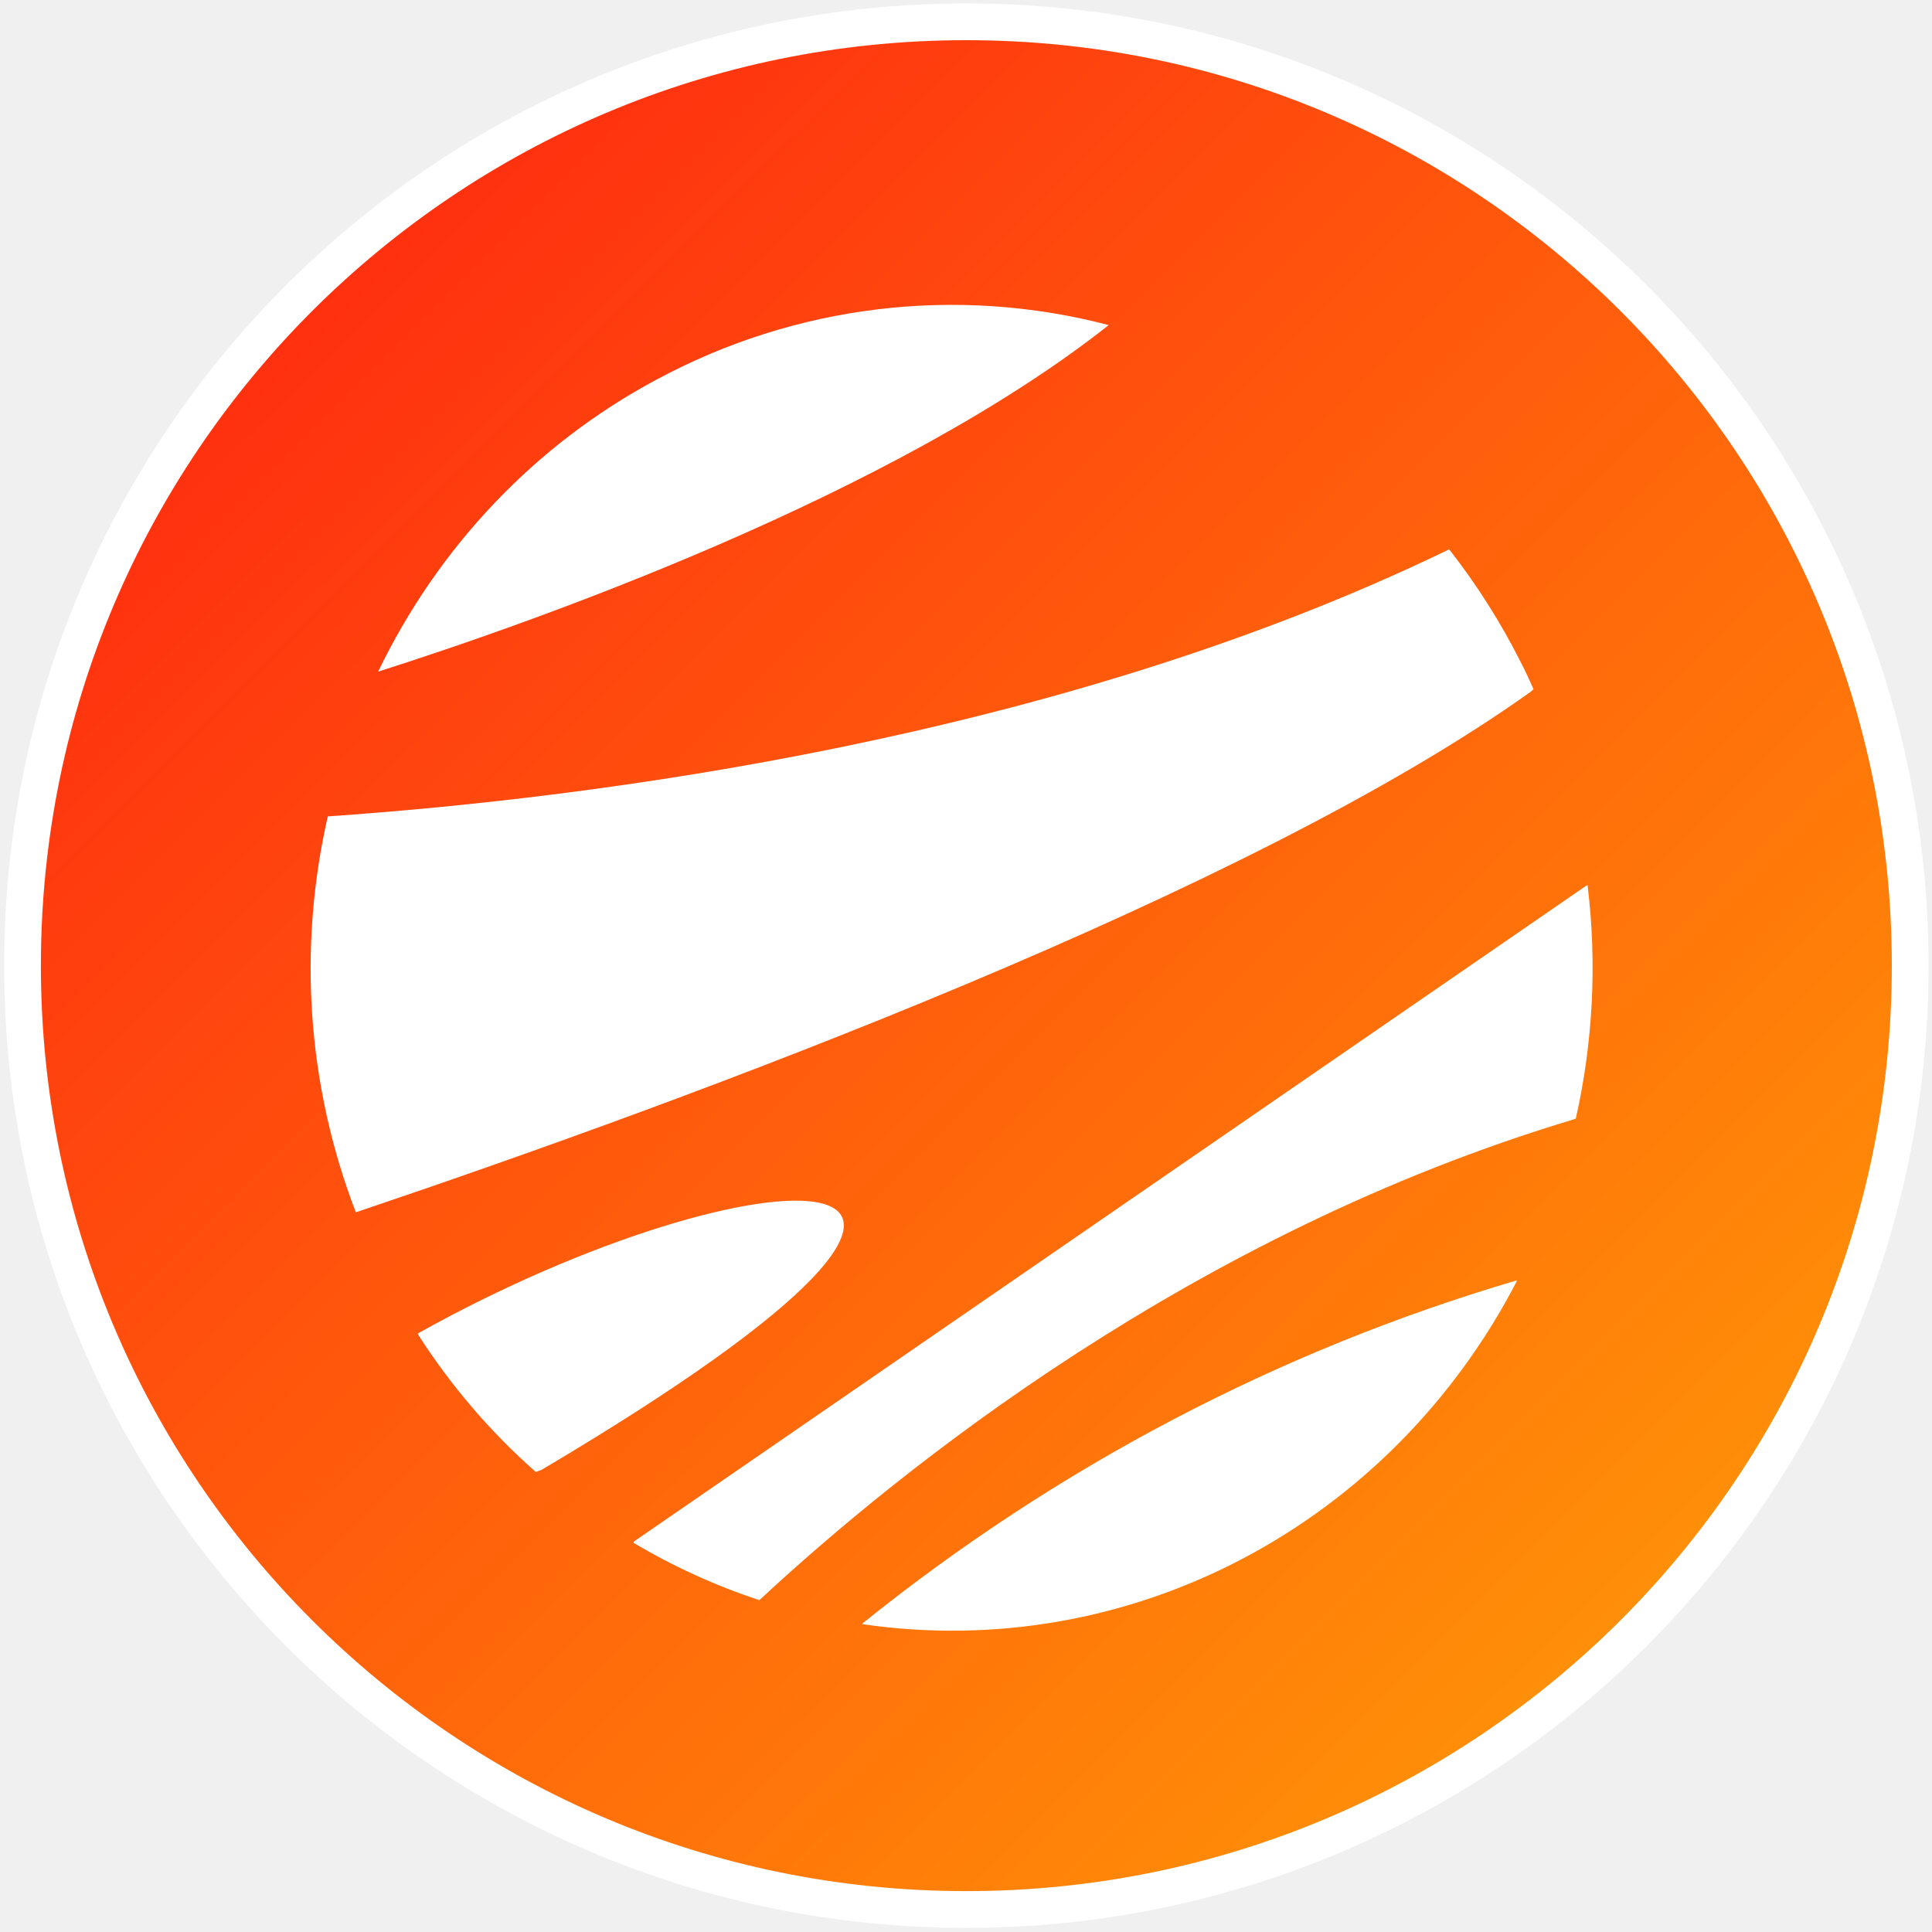
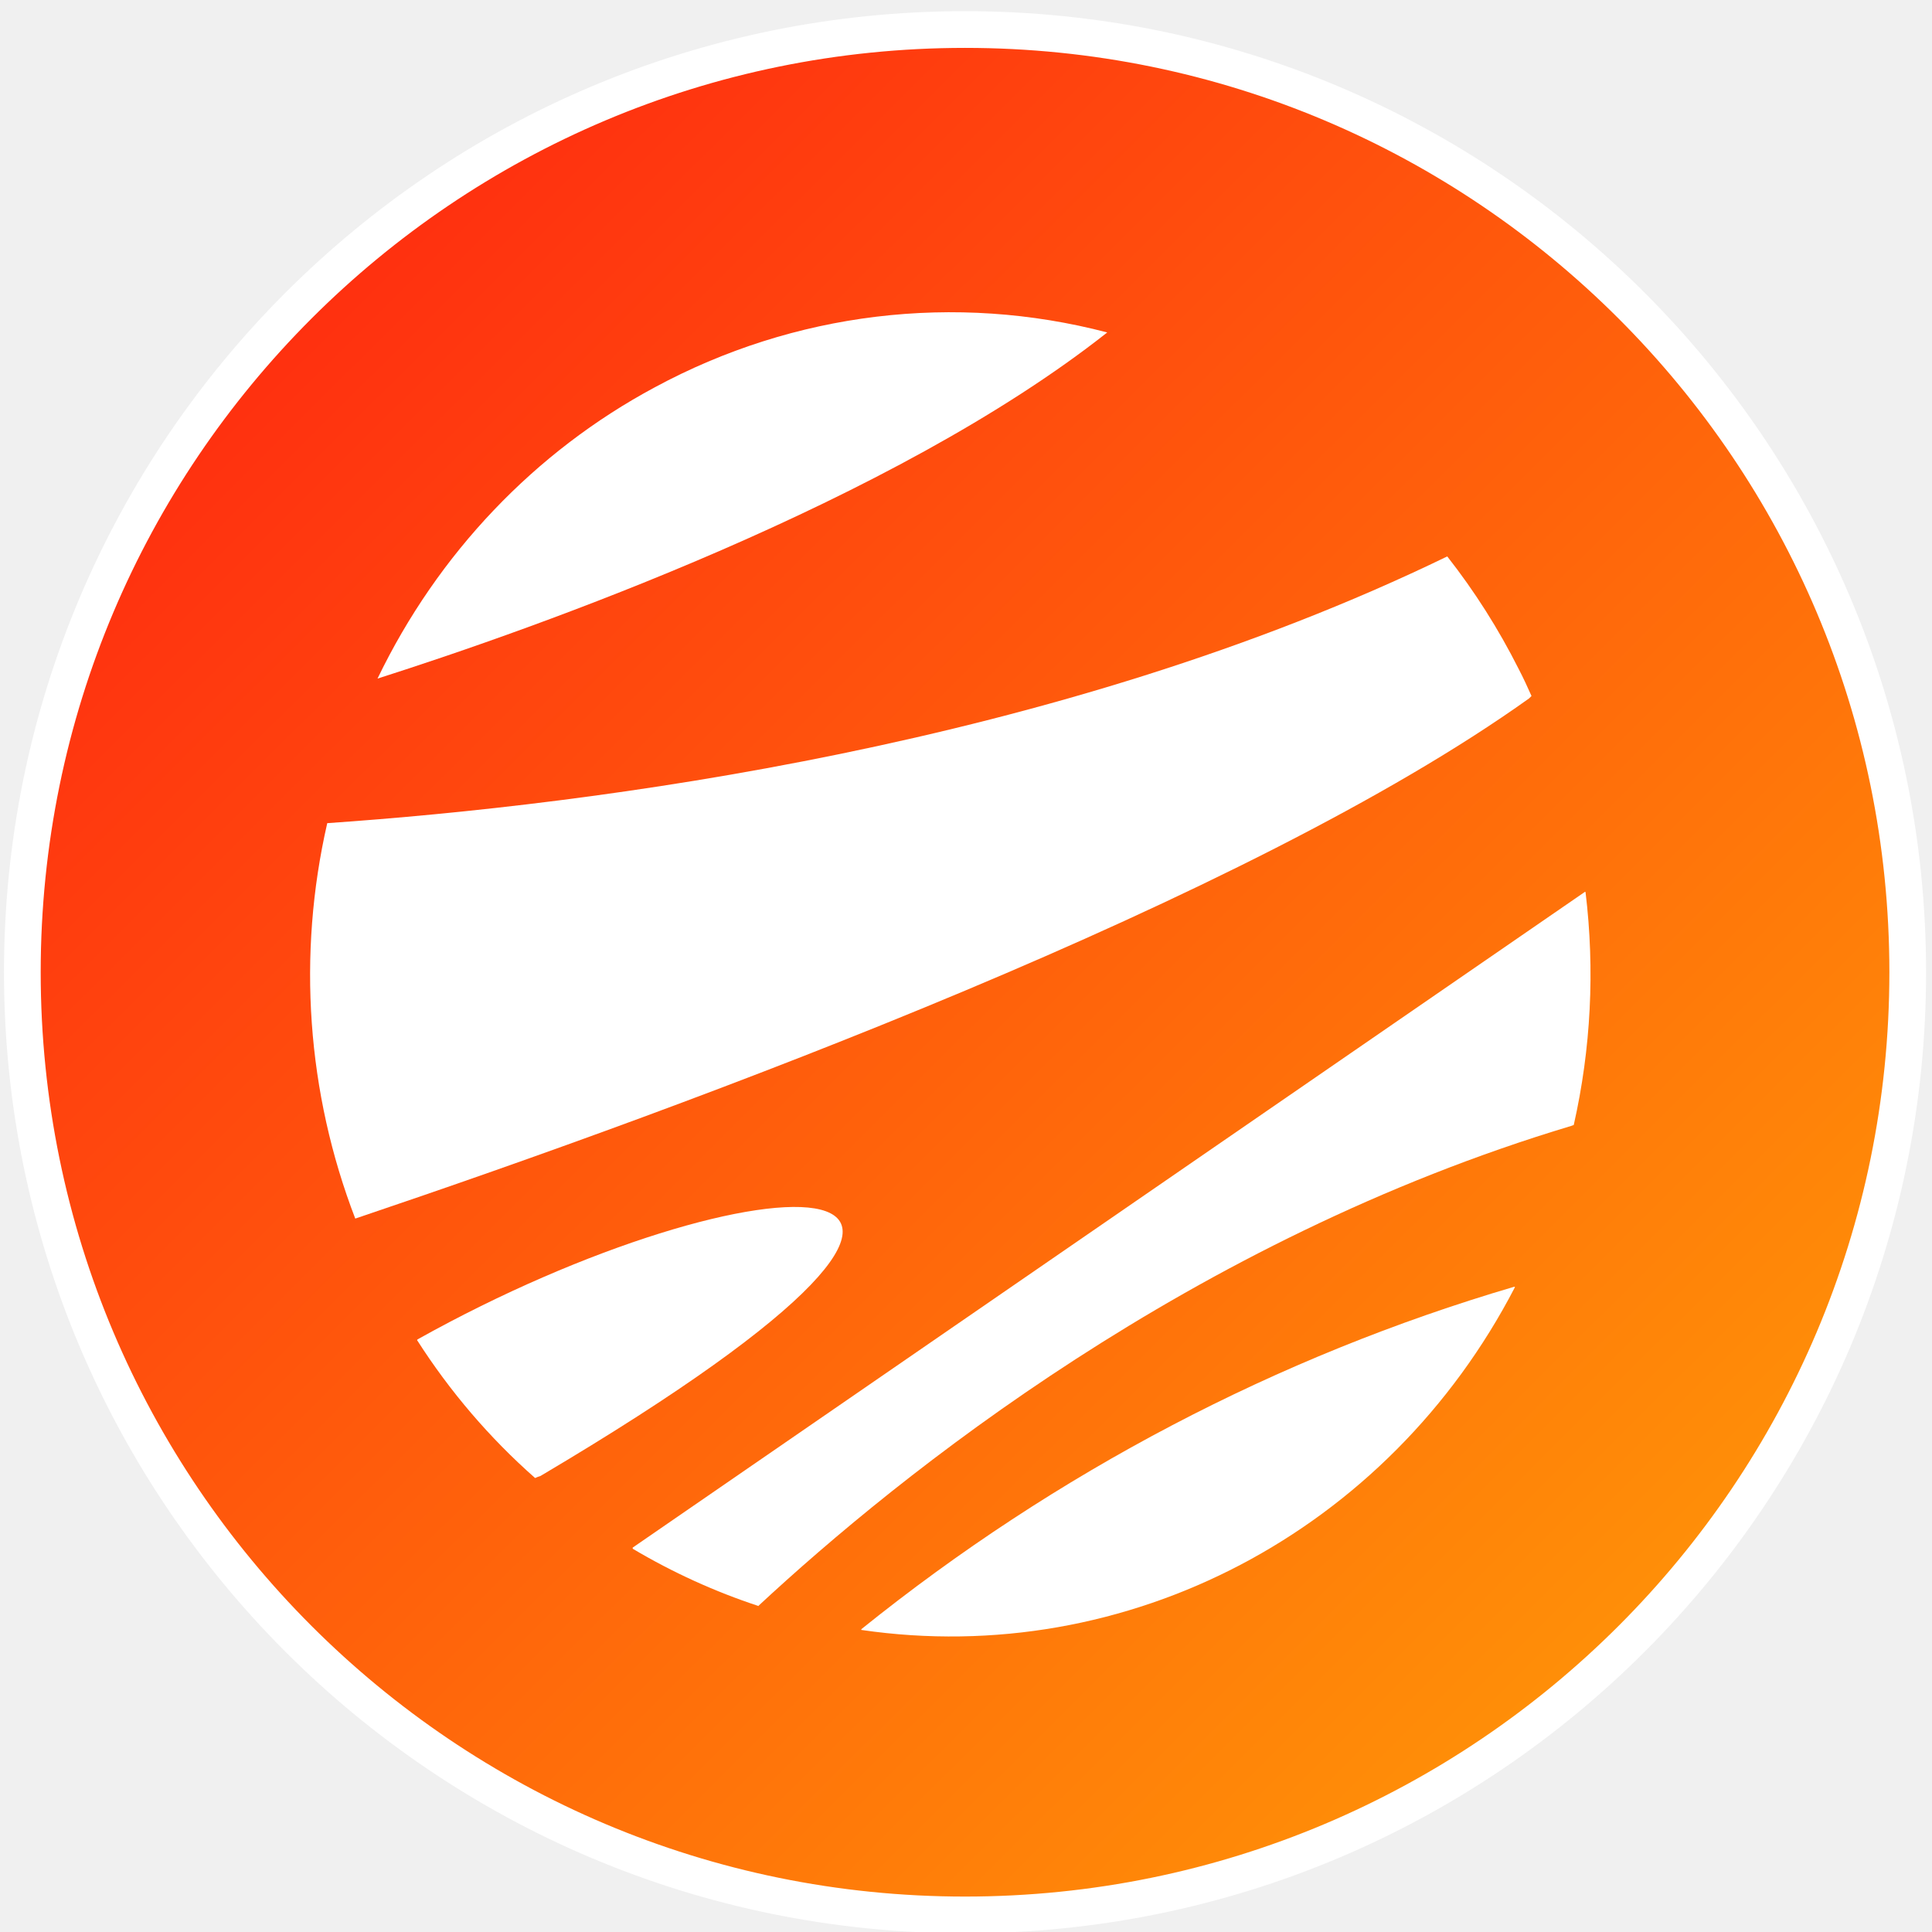
- <svg xmlns="http://www.w3.org/2000/svg" xmlns:xlink="http://www.w3.org/1999/xlink" id="Layer_1" data-name="Layer 1" viewBox="0 0 1024 1024" version="1.1">
+ <svg xmlns="http://www.w3.org/2000/svg" xmlns:xlink="http://www.w3.org/1999/xlink" id="Layer_1" data-name="Layer 1" viewBox="0 0 140 140" version="1.1" width="140" height="140">
  <defs id="defs4">
    <linearGradient id="linearGradient851">
      <stop style="stop-color:#ff1d11;stop-opacity:1" offset="0" id="stop847" />
      <stop style="stop-color:#ffa206;stop-opacity:1" offset="1" id="stop849" />
    </linearGradient>
    <style id="style2">.cls-1{fill:#fff;}</style>
-     <linearGradient xlink:href="#linearGradient851" id="linearGradient853" x1="9.146" y1="10.297" x2="1015.227" y2="1019.427" gradientUnits="userSpaceOnUse" gradientTransform="matrix(0.9738037,0,0,0.9738037,11.93296,14.89204)" />
+     <linearGradient xlink:href="#linearGradient851" id="linearGradient853" x1="9.146" y1="10.297" x2="1015.227" y2="1019.427" gradientUnits="userSpaceOnUse" gradientTransform="matrix(0.1329755,0,0,0.1329755,1.619242,2.594877)" />
  </defs>
-   <circle style="fill:url(#linearGradient853);fill-opacity:1;fill-rule:evenodd;stroke:#ffffff;stroke-width:19.476;stroke-miterlimit:4;stroke-dasharray:none;stroke-opacity:1;paint-order:markers fill stroke" id="path845" cx="512.187" cy="511.813" r="500.254" />
-   <g id="katman_2" data-name="katman 2" transform="matrix(0.6635619,0,0,0.6862603,164.632,161.5823)">
+   <circle style="fill:url(#linearGradient853);fill-opacity:1;fill-rule:evenodd;stroke:#ffffff;stroke-width:2.66;stroke-miterlimit:4;stroke-dasharray:none;stroke-opacity:1;paint-order:markers fill stroke" id="path845" cx="69.93" cy="70.451" r="68.311" />
+   <g id="katman_2" data-name="katman 2" transform="matrix(0.09061116,0,0,0.0937107,22.47071,22.62583)">
    <g id="katman_3" data-name="katman 3">
      <path class="cls-1" d="m 976.79,296.75 c -3.2,-7 -6.55,-14 -10.32,-21 A 516.37,516.37 0 0 0 909.41,188.82 C 597.16,335.32 225.36,380.9 13.72,395.08 a 509.25,509.25 0 0 0 22.4,305.77 C 310.75,611.34 749.88,454.07 974.78,298.66 Z" id="path8" style="fill:#ffffff" />
      <path class="cls-1" d="M 275.77,58 A 509.86,509.86 0 0 0 53.92,283.29 C 180.92,244.15 465.8,146.75 637.5,15.63 A 510.59,510.59 0 0 0 275.77,58 Z" id="path10" style="fill:#ffffff" />
      <path class="cls-1" d="m 963,753.55 a 1533.14,1533.14 0 0 0 -522.19,264.83 v 0 0.56 A 511.75,511.75 0 0 0 963.58,753.81 Z" id="path12" style="fill:#ffffff" />
      <path class="cls-1" d="M 1019.61,448.14 258,955.26 a 4.31,4.31 0 0 0 0,0.88 516.07,516.07 0 0 0 100.72,44.34 h -0.37 C 472.14,898.23 705,717.3 1008.42,629.23 l 2.16,-0.77 A 511.61,511.61 0 0 0 1020,448.4 Z" id="path14" style="fill:#ffffff" />
      <path class="cls-1" d="M 184.24,899.88 C 642.71,637.53 356,648.31 86,794.23 l -0.47,0.57 a 508.31,508.31 0 0 0 94.42,106.68 30.39,30.39 0 0 1 4.29,-1.6 z" id="path16" style="fill:#ffffff" />
    </g>
  </g>
</svg>
